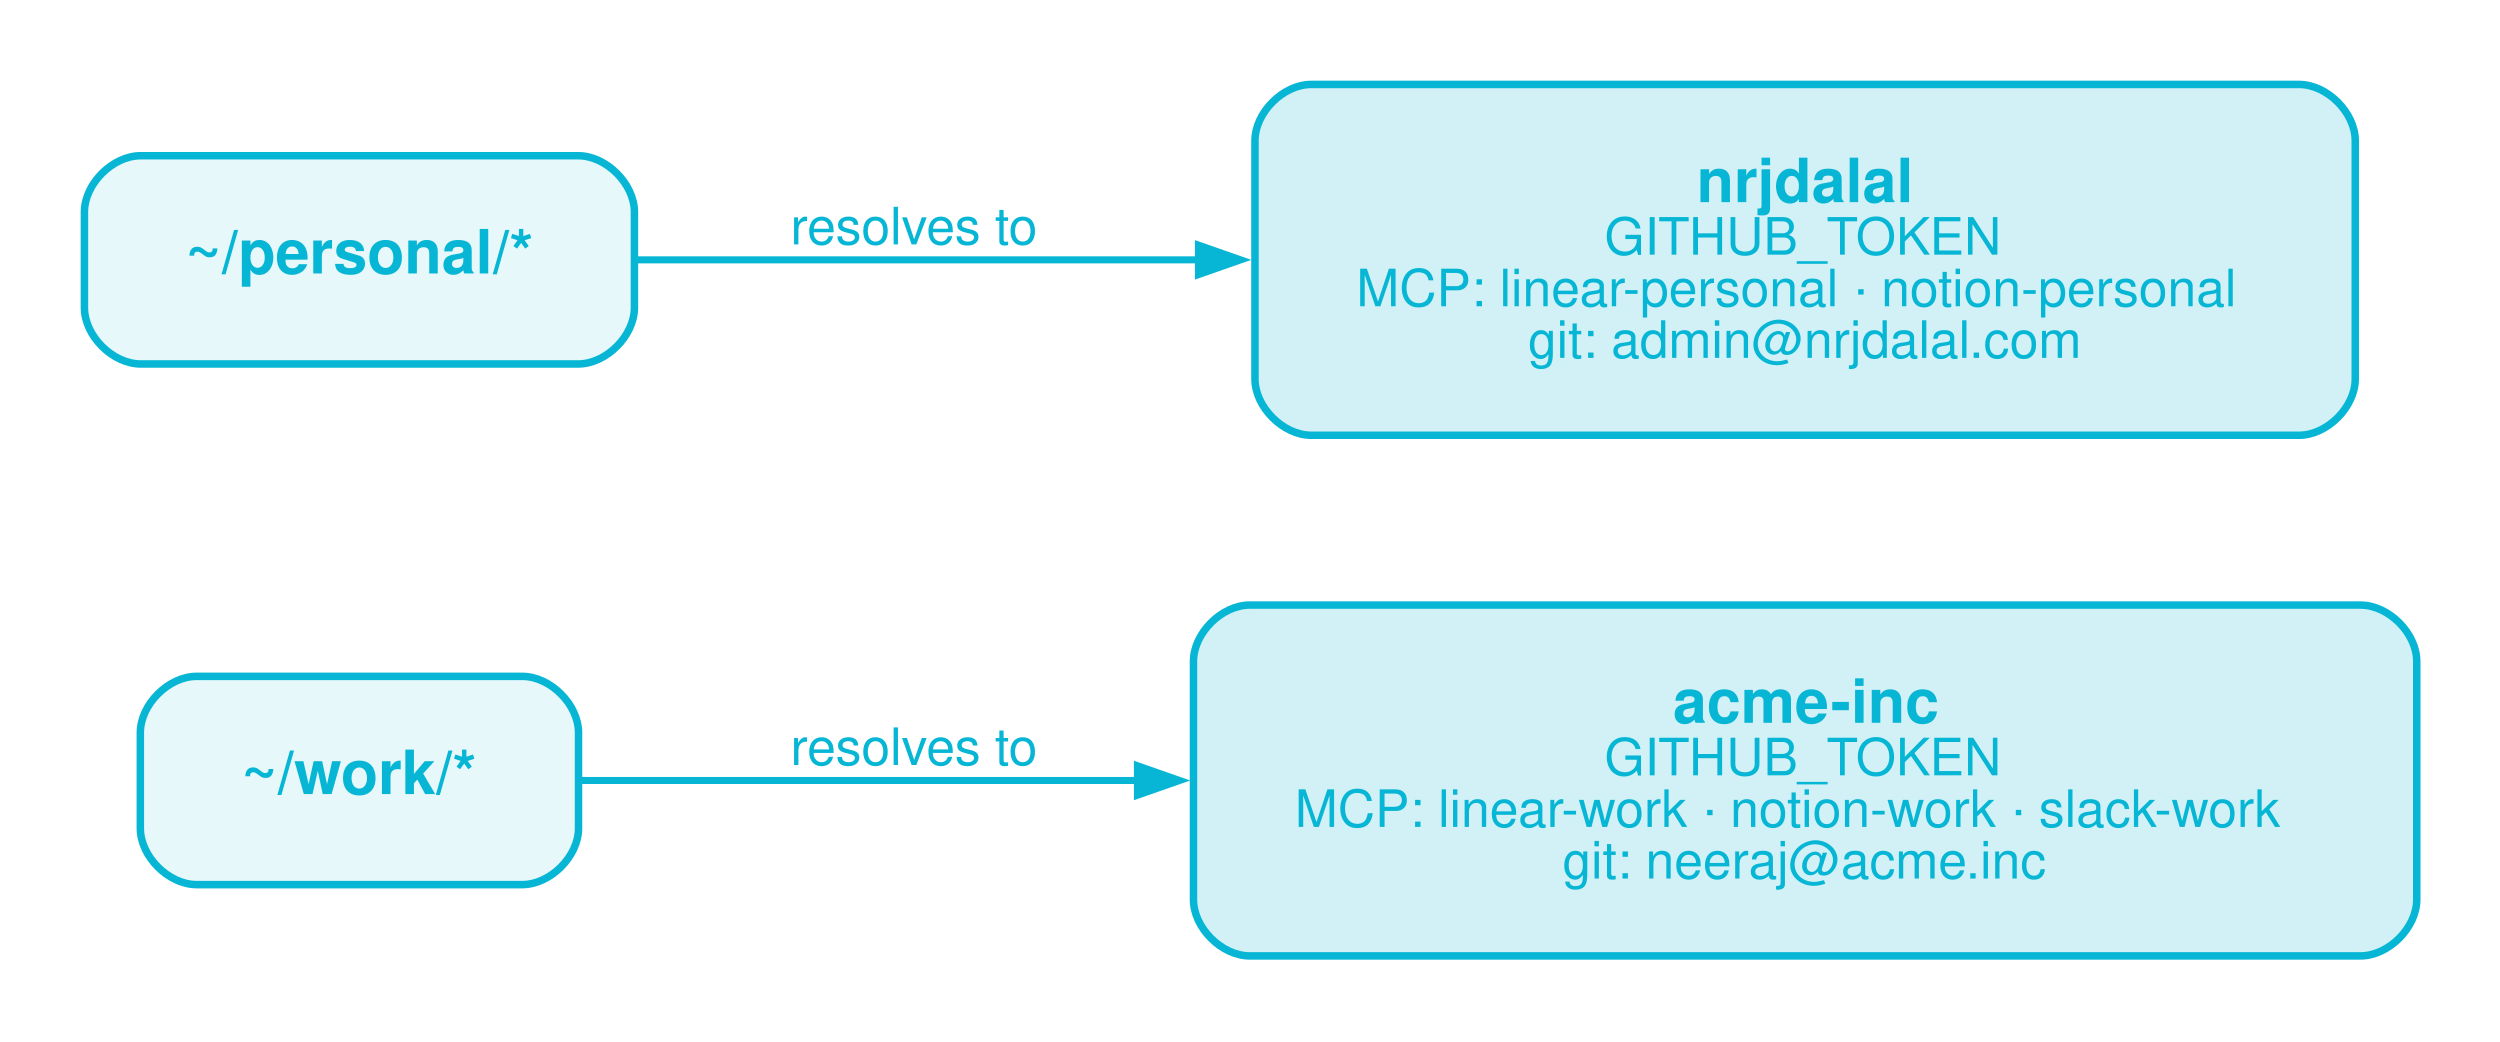
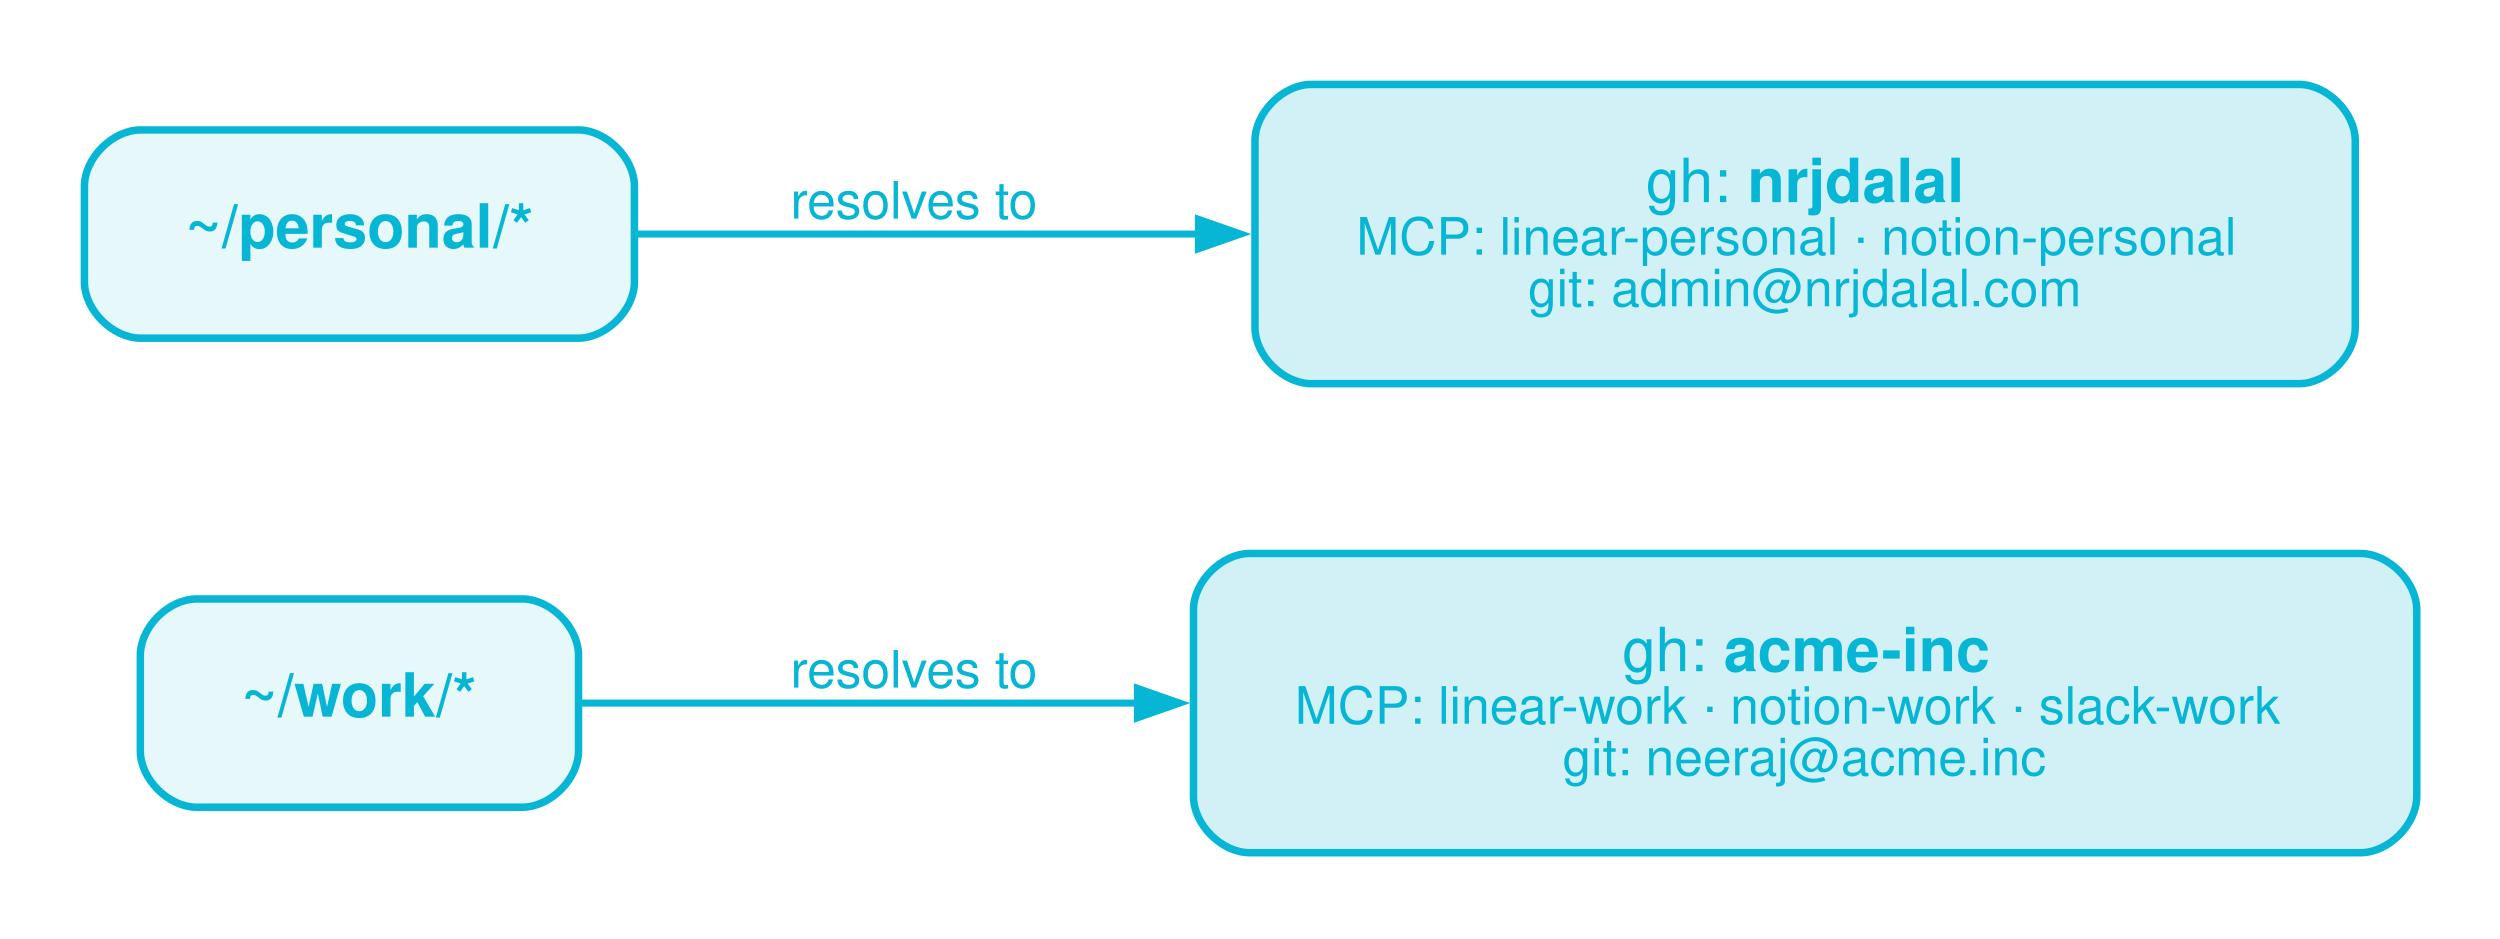
- <svg xmlns="http://www.w3.org/2000/svg" width="533pt" height="296" viewBox="0 0 533 222">
-   <g id="graph0" class="graph" transform="translate(18 203.8)">
+ <svg xmlns="http://www.w3.org/2000/svg" width="533pt" height="200pt" viewBox="0 0 533 200">
+   <g id="graph0" class="graph" transform="translate(18 181.8)">
    <g id="node1" class="node">
-       <path fill="#06b6d4" fill-opacity=".094" stroke="#06b6d4" stroke-width="1.6" d="M93.34-59.6H23.92c-6 0-12 6-12 12v20.4c0 6 6 12 12 12h69.42c6 0 12-6 12-12v-20.4c0-6-6-12-12-12" />
-       <text xml:space="preserve" x="33.52" y="-34.5" fill="#06b6d4" font-family="Helvetica,sans-Serif" font-size="13" font-weight="bold">~/work/*</text>
+       <path fill="#06b6d4" fill-opacity=".094" stroke="#06b6d4" stroke-width="1.6" d="M93.34-54.1H23.92c-6 0-12 6-12 12v20.4c0 6 6 12 12 12h69.42c6 0 12-6 12-12v-20.4c0-6-6-12-12-12" />
+       <text xml:space="preserve" x="33.52" y="-29" fill="#06b6d4" font-family="Helvetica,sans-Serif" font-size="13" font-weight="bold">~/work/*</text>
    </g>
    <g id="node2" class="node">
-       <path fill="#06b6d4" fill-opacity=".18" stroke="#06b6d4" stroke-width="1.6" d="M485.25-74.8h-236.8c-6 0-12 6-12 12V-12c0 6 6 12 12 12h236.8c6 0 12-6 12-12v-50.8c0-6-6-12-12-12" />
-       <text xml:space="preserve" x="338.67" y="-49.7" fill="#06b6d4" font-family="Helvetica,sans-Serif" font-size="13" font-weight="bold">acme-inc</text>
-       <text xml:space="preserve" x="324.07" y="-38.5" fill="#06b6d4" font-family="Helvetica,sans-Serif" font-size="11">GITHUB_TOKEN</text>
+       <path fill="#06b6d4" fill-opacity=".18" stroke="#06b6d4" stroke-width="1.6" d="M485.25-63.8h-236.8c-6 0-12 6-12 12V-12c0 6 6 12 12 12h236.8c6 0 12-6 12-12v-39.8c0-6-6-12-12-12" />
+       <text xml:space="preserve" x="327.83" y="-38.7" fill="#06b6d4" font-family="Helvetica,sans-Serif" font-size="13">gh: </text>
+       <text xml:space="preserve" x="349.51" y="-38.7" fill="#06b6d4" font-family="Helvetica,sans-Serif" font-size="13" font-weight="bold">acme-inc</text>
      <text xml:space="preserve" x="258.05" y="-27.5" fill="#06b6d4" font-family="Helvetica,sans-Serif" font-size="11">MCP: linear-work · notion-work · slack-work</text>
      <text xml:space="preserve" x="315.11" y="-16.5" fill="#06b6d4" font-family="Helvetica,sans-Serif" font-size="11">git: neeraj@acme.inc</text>
    </g>
    <g id="edge1" class="edge">
-       <path fill="none" stroke="#06b6d4" stroke-width="1.5" d="M105.81-37.4h118.8" />
-       <path fill="#06b6d4" stroke="#06b6d4" stroke-width="1.5" d="m224.5-40.55 9 3.15-9 3.15z" />
-       <text xml:space="preserve" x="176.85" y="-40.7" fill="#06b6d4" font-family="Helvetica,sans-Serif" font-size="11" text-anchor="middle">resolves to</text>
+       <path fill="none" stroke="#06b6d4" stroke-width="1.5" d="M105.81-31.9h118.8" />
+       <path fill="#06b6d4" stroke="#06b6d4" stroke-width="1.5" d="m224.5-35.05 9 3.15-9 3.15z" />
+       <text xml:space="preserve" x="176.85" y="-35.2" fill="#06b6d4" font-family="Helvetica,sans-Serif" font-size="11" text-anchor="middle">resolves to</text>
    </g>
    <g id="node3" class="node">
-       <path fill="#06b6d4" fill-opacity=".094" stroke="#06b6d4" stroke-width="1.6" d="M105.26-170.6H12c-6 0-12 6-12 12v20.4c0 6 6 12 12 12h93.26c6 0 12-6 12-12v-20.4c0-6-6-12-12-12" />
-       <text xml:space="preserve" x="21.6" y="-145.5" fill="#06b6d4" font-family="Helvetica,sans-Serif" font-size="13" font-weight="bold">~/personal/*</text>
+       <path fill="#06b6d4" fill-opacity=".094" stroke="#06b6d4" stroke-width="1.6" d="M105.26-154.1H12c-6 0-12 6-12 12v20.4c0 6 6 12 12 12h93.26c6 0 12-6 12-12v-20.4c0-6-6-12-12-12" />
+       <text xml:space="preserve" x="21.6" y="-129" fill="#06b6d4" font-family="Helvetica,sans-Serif" font-size="13" font-weight="bold">~/personal/*</text>
    </g>
    <g id="node4" class="node">
-       <path fill="#06b6d4" fill-opacity=".18" stroke="#06b6d4" stroke-width="1.6" d="M472.14-185.8H261.56c-6 0-12 6-12 12v50.8c0 6 6 12 12 12h210.58c6 0 12-6 12-12v-50.8c0-6-6-12-12-12" />
-       <text xml:space="preserve" x="343.73" y="-160.7" fill="#06b6d4" font-family="Helvetica,sans-Serif" font-size="13" font-weight="bold">nrjdalal</text>
-       <text xml:space="preserve" x="324.07" y="-149.5" fill="#06b6d4" font-family="Helvetica,sans-Serif" font-size="11">GITHUB_TOKEN</text>
-       <text xml:space="preserve" x="271.16" y="-138.5" fill="#06b6d4" font-family="Helvetica,sans-Serif" font-size="11">MCP: linear-personal · notion-personal</text>
-       <text xml:space="preserve" x="307.77" y="-127.5" fill="#06b6d4" font-family="Helvetica,sans-Serif" font-size="11">git: admin@nrjdalal.com</text>
+       <path fill="#06b6d4" fill-opacity=".18" stroke="#06b6d4" stroke-width="1.6" d="M472.14-163.8H261.56c-6 0-12 6-12 12v39.8c0 6 6 12 12 12h210.58c6 0 12-6 12-12v-39.8c0-6-6-12-12-12" />
+       <text xml:space="preserve" x="332.89" y="-138.7" fill="#06b6d4" font-family="Helvetica,sans-Serif" font-size="13">gh: </text>
+       <text xml:space="preserve" x="354.57" y="-138.7" fill="#06b6d4" font-family="Helvetica,sans-Serif" font-size="13" font-weight="bold">nrjdalal</text>
+       <text xml:space="preserve" x="271.16" y="-127.5" fill="#06b6d4" font-family="Helvetica,sans-Serif" font-size="11">MCP: linear-personal · notion-personal</text>
+       <text xml:space="preserve" x="307.77" y="-116.5" fill="#06b6d4" font-family="Helvetica,sans-Serif" font-size="11">git: admin@nrjdalal.com</text>
    </g>
    <g id="edge2" class="edge">
-       <path fill="none" stroke="#06b6d4" stroke-width="1.5" d="M117.95-148.4h119.74" />
-       <path fill="#06b6d4" stroke="#06b6d4" stroke-width="1.5" d="m237.51-151.55 9 3.15-9 3.15z" />
-       <text xml:space="preserve" x="176.85" y="-151.7" fill="#06b6d4" font-family="Helvetica,sans-Serif" font-size="11" text-anchor="middle">resolves to</text>
+       <path fill="none" stroke="#06b6d4" stroke-width="1.5" d="M117.95-131.9h119.74" />
+       <path fill="#06b6d4" stroke="#06b6d4" stroke-width="1.5" d="m237.51-135.05 9 3.15-9 3.15z" />
+       <text xml:space="preserve" x="176.85" y="-135.2" fill="#06b6d4" font-family="Helvetica,sans-Serif" font-size="11" text-anchor="middle">resolves to</text>
    </g>
  </g>
</svg>
